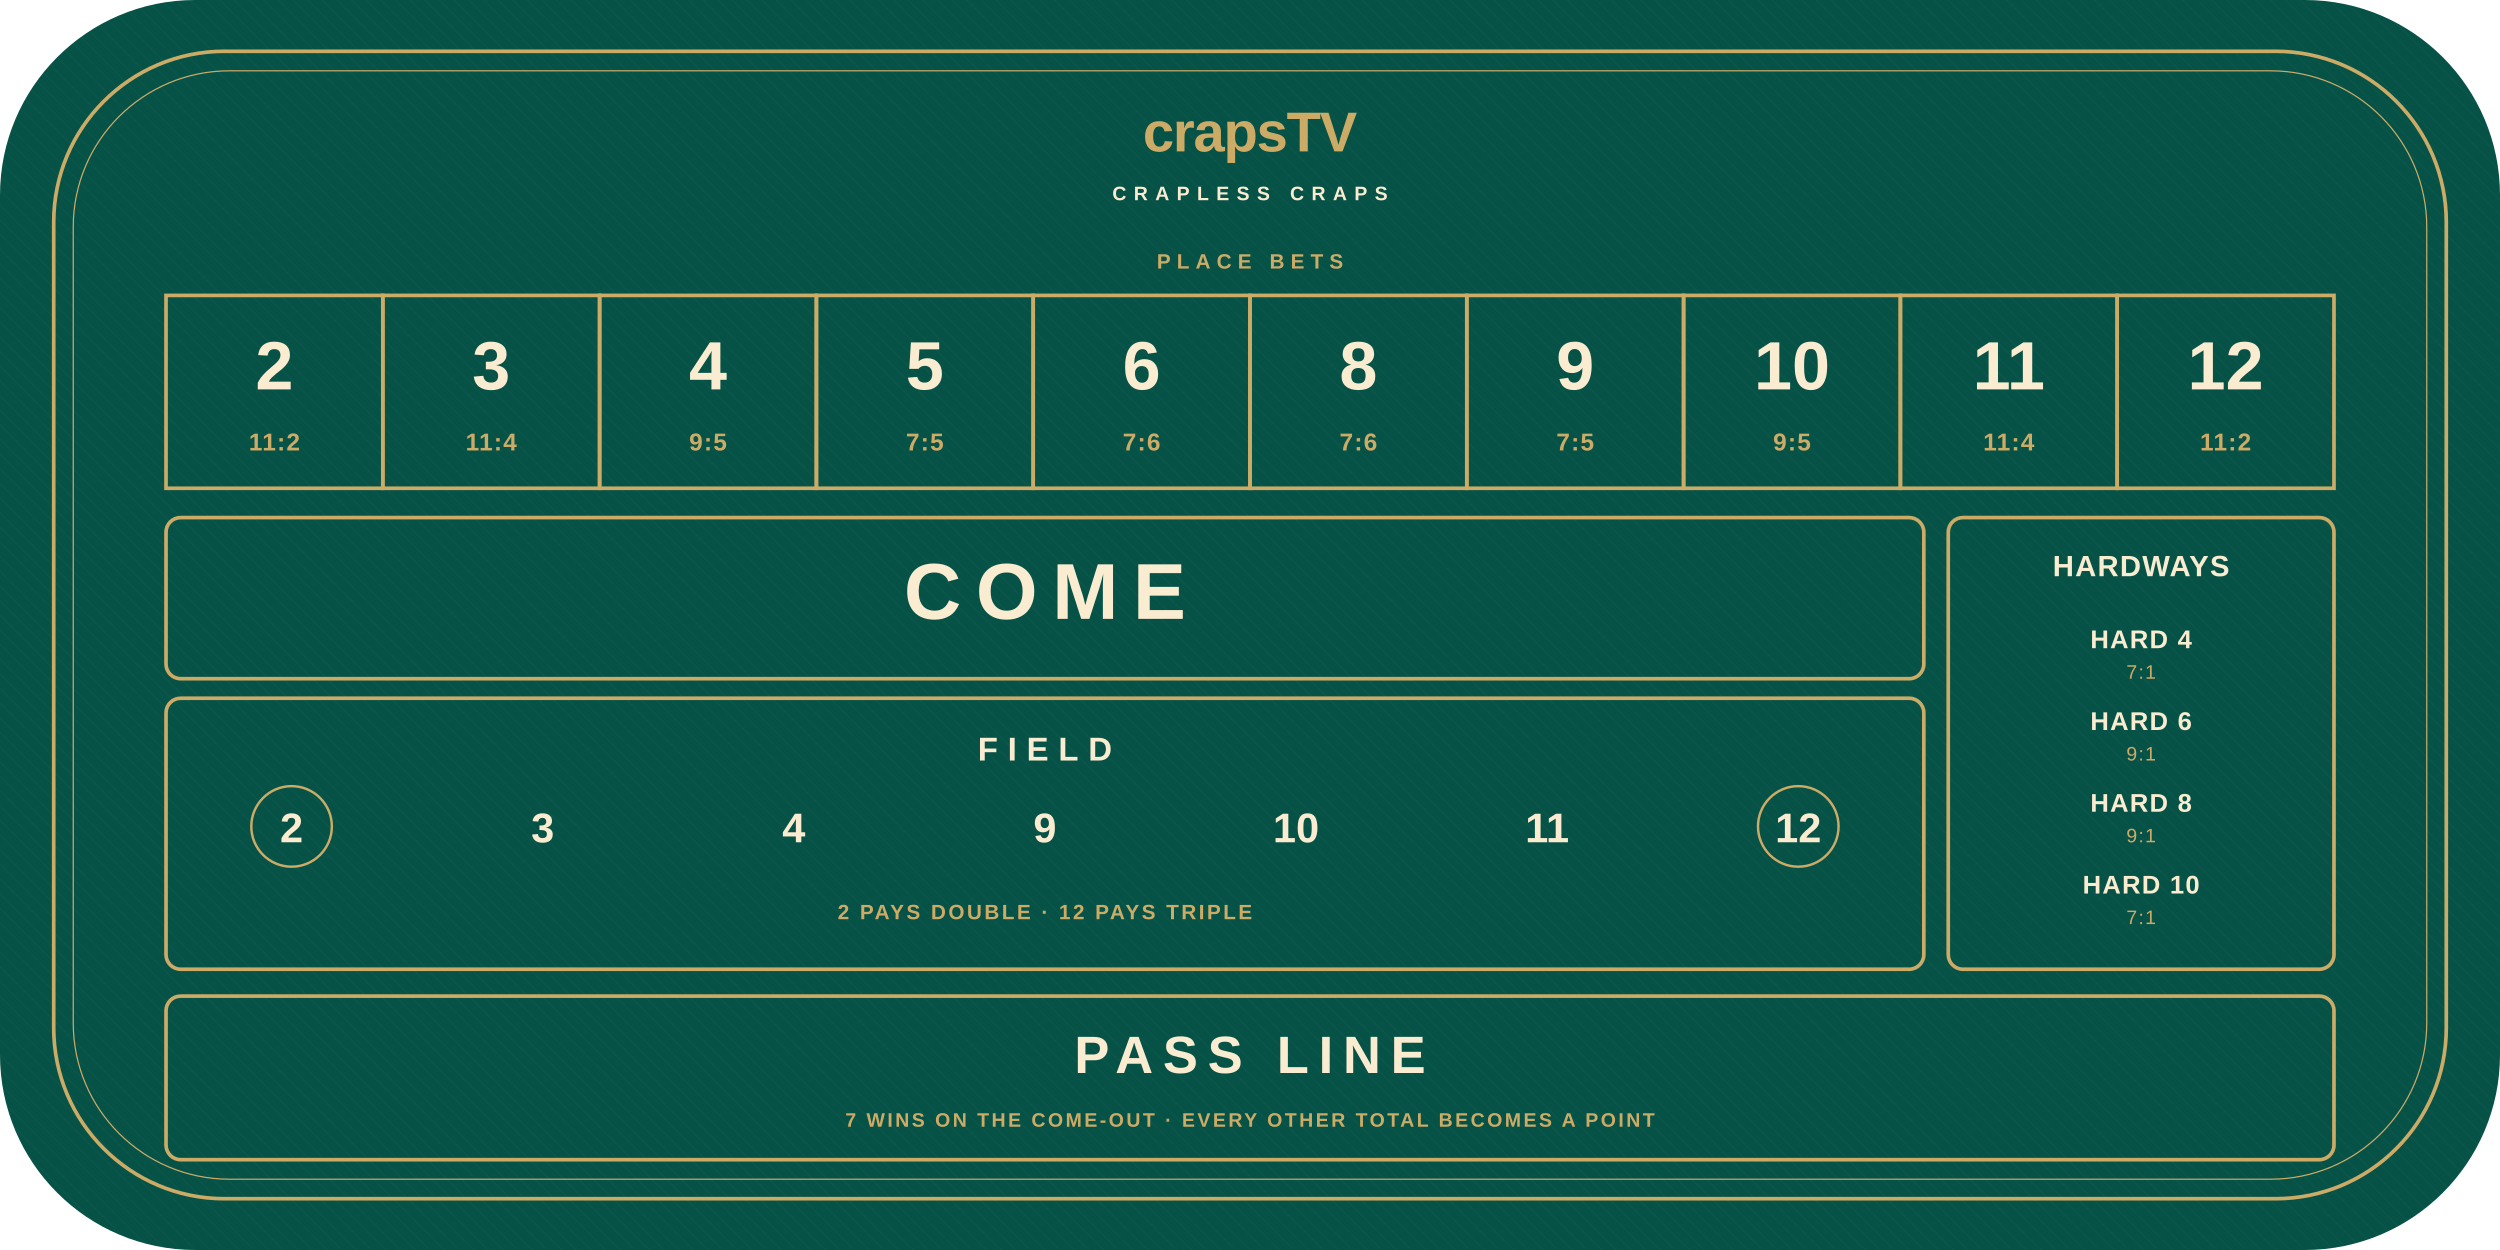
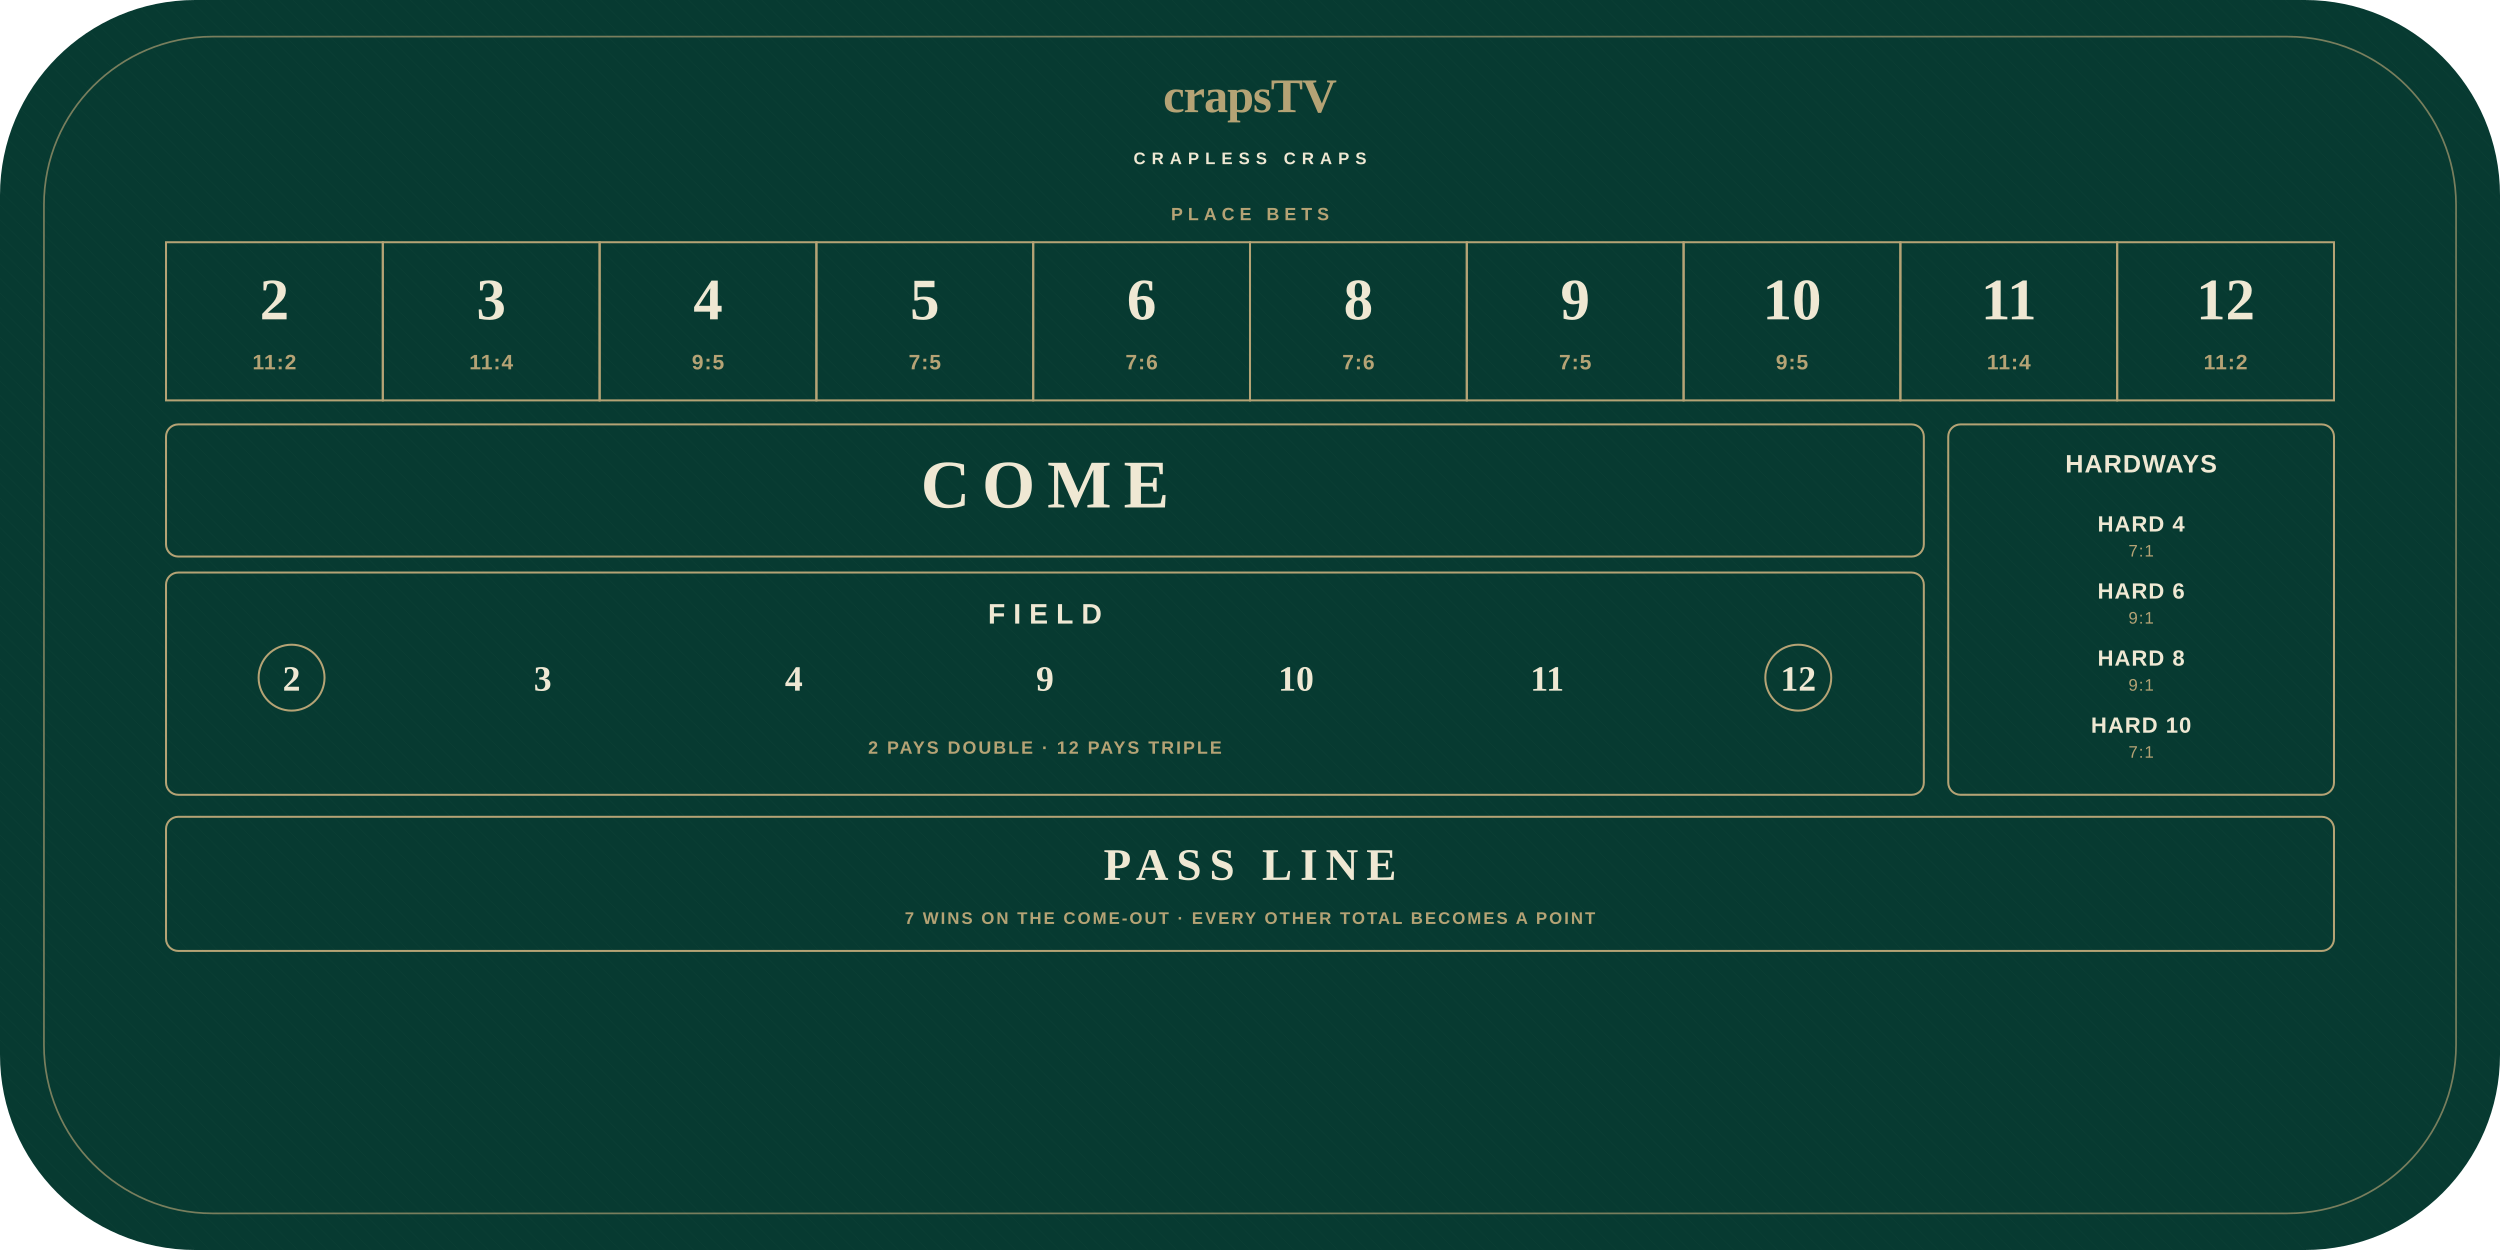
<svg xmlns="http://www.w3.org/2000/svg" baseProfile="full" height="1024px" version="1.1" viewBox="0 0 2048 1024" width="2048px">
  <defs>
    <pattern height="12" id="weave" patternUnits="userSpaceOnUse" width="12" x="0" y="0">
-       <path d="M0,0 L12,12 M-6,6 L6,18 M6,-6 L18,6" opacity="0.055" stroke="#a2d7bd" stroke-width="0.45" />
+       <path d="M0,0 L12,12 M-6,6 L6,18 M6,-6 L18,6" opacity="0.035" stroke="#a2d7bd" stroke-width="0.4" />
    </pattern>
  </defs>
-   <rect fill="#075247" height="1024" rx="160" width="2048" x="0" y="0" />
+   <rect fill="#073a31" height="1024" rx="160" width="2048" x="0" y="0" />
  <rect fill="url(#weave)" height="1024" rx="160" width="2048" x="0" y="0" />
-   <rect fill="none" height="940" rx="140" stroke="#ccab67" stroke-width="3" width="1960" x="44" y="42" />
-   <rect fill="none" height="908" rx="128" stroke="#ccab67" stroke-width="1" width="1928" x="60" y="58" />
-   <text fill="#ccab67" font-family="Arial, Helvetica, sans-serif" font-size="46" font-weight="800" letter-spacing="-1" text-anchor="middle" x="1024" y="124">crapsTV</text>
-   <text fill="#f9ecd0" font-family="Arial, Helvetica, sans-serif" font-size="16" font-weight="600" letter-spacing="6" text-anchor="middle" x="1024" y="164">CRAPLESS CRAPS</text>
-   <text fill="#ccab67" font-family="Arial, Helvetica, sans-serif" font-size="17" font-weight="700" letter-spacing="5" text-anchor="middle" x="1024" y="220">PLACE BETS</text>
-   <rect fill="none" height="158" rx="0" stroke="#ccab67" stroke-width="3" width="177.6" x="136.0" y="242" />
-   <text fill="#f9ecd0" font-family="Arial, Helvetica, sans-serif" font-size="56" font-weight="800" letter-spacing="0" text-anchor="middle" x="224.8" y="319">2</text>
-   <text fill="#ccab67" font-family="Arial, Helvetica, sans-serif" font-size="20" font-weight="600" letter-spacing="1" text-anchor="middle" x="224.8" y="369">11:2</text>
-   <rect fill="none" height="158" rx="0" stroke="#ccab67" stroke-width="3" width="177.6" x="313.6" y="242" />
-   <text fill="#f9ecd0" font-family="Arial, Helvetica, sans-serif" font-size="56" font-weight="800" letter-spacing="0" text-anchor="middle" x="402.4" y="319">3</text>
-   <text fill="#ccab67" font-family="Arial, Helvetica, sans-serif" font-size="20" font-weight="600" letter-spacing="1" text-anchor="middle" x="402.4" y="369">11:4</text>
-   <rect fill="none" height="158" rx="0" stroke="#ccab67" stroke-width="3" width="177.6" x="491.2" y="242" />
-   <text fill="#f9ecd0" font-family="Arial, Helvetica, sans-serif" font-size="56" font-weight="800" letter-spacing="0" text-anchor="middle" x="580.0" y="319">4</text>
-   <text fill="#ccab67" font-family="Arial, Helvetica, sans-serif" font-size="20" font-weight="600" letter-spacing="1" text-anchor="middle" x="580.0" y="369">9:5</text>
-   <rect fill="none" height="158" rx="0" stroke="#ccab67" stroke-width="3" width="177.6" x="668.8" y="242" />
-   <text fill="#f9ecd0" font-family="Arial, Helvetica, sans-serif" font-size="56" font-weight="800" letter-spacing="0" text-anchor="middle" x="757.6" y="319">5</text>
-   <text fill="#ccab67" font-family="Arial, Helvetica, sans-serif" font-size="20" font-weight="600" letter-spacing="1" text-anchor="middle" x="757.6" y="369">7:5</text>
-   <rect fill="none" height="158" rx="0" stroke="#ccab67" stroke-width="3" width="177.6" x="846.4" y="242" />
-   <text fill="#f9ecd0" font-family="Arial, Helvetica, sans-serif" font-size="56" font-weight="800" letter-spacing="0" text-anchor="middle" x="935.2" y="319">6</text>
-   <text fill="#ccab67" font-family="Arial, Helvetica, sans-serif" font-size="20" font-weight="600" letter-spacing="1" text-anchor="middle" x="935.2" y="369">7:6</text>
-   <rect fill="none" height="158" rx="0" stroke="#ccab67" stroke-width="3" width="177.6" x="1024.0" y="242" />
-   <text fill="#f9ecd0" font-family="Arial, Helvetica, sans-serif" font-size="56" font-weight="800" letter-spacing="0" text-anchor="middle" x="1112.8" y="319">8</text>
-   <text fill="#ccab67" font-family="Arial, Helvetica, sans-serif" font-size="20" font-weight="600" letter-spacing="1" text-anchor="middle" x="1112.8" y="369">7:6</text>
-   <rect fill="none" height="158" rx="0" stroke="#ccab67" stroke-width="3" width="177.6" x="1201.6" y="242" />
-   <text fill="#f9ecd0" font-family="Arial, Helvetica, sans-serif" font-size="56" font-weight="800" letter-spacing="0" text-anchor="middle" x="1290.4" y="319">9</text>
-   <text fill="#ccab67" font-family="Arial, Helvetica, sans-serif" font-size="20" font-weight="600" letter-spacing="1" text-anchor="middle" x="1290.4" y="369">7:5</text>
-   <rect fill="none" height="158" rx="0" stroke="#ccab67" stroke-width="3" width="177.6" x="1379.2" y="242" />
-   <text fill="#f9ecd0" font-family="Arial, Helvetica, sans-serif" font-size="56" font-weight="800" letter-spacing="0" text-anchor="middle" x="1468.0" y="319">10</text>
-   <text fill="#ccab67" font-family="Arial, Helvetica, sans-serif" font-size="20" font-weight="600" letter-spacing="1" text-anchor="middle" x="1468.0" y="369">9:5</text>
-   <rect fill="none" height="158" rx="0" stroke="#ccab67" stroke-width="3" width="177.6" x="1556.8" y="242" />
-   <text fill="#f9ecd0" font-family="Arial, Helvetica, sans-serif" font-size="56" font-weight="800" letter-spacing="0" text-anchor="middle" x="1645.6" y="319">11</text>
-   <text fill="#ccab67" font-family="Arial, Helvetica, sans-serif" font-size="20" font-weight="600" letter-spacing="1" text-anchor="middle" x="1645.6" y="369">11:4</text>
-   <rect fill="none" height="158" rx="0" stroke="#ccab67" stroke-width="3" width="177.6" x="1734.4" y="242" />
-   <text fill="#f9ecd0" font-family="Arial, Helvetica, sans-serif" font-size="56" font-weight="800" letter-spacing="0" text-anchor="middle" x="1823.2" y="319">12</text>
-   <text fill="#ccab67" font-family="Arial, Helvetica, sans-serif" font-size="20" font-weight="600" letter-spacing="1" text-anchor="middle" x="1823.2" y="369">11:2</text>
-   <rect fill="none" height="370" rx="12" stroke="#ccab67" stroke-width="3" width="316" x="1596" y="424" />
-   <text fill="#f9ecd0" font-family="Arial, Helvetica, sans-serif" font-size="24" font-weight="700" letter-spacing="1" text-anchor="middle" x="1754" y="472">HARDWAYS</text>
-   <text fill="#f9ecd0" font-family="Arial, Helvetica, sans-serif" font-size="21" font-weight="600" letter-spacing="1" text-anchor="middle" x="1754" y="531">HARD 4</text>
-   <text fill="#ccab67" font-family="Arial, Helvetica, sans-serif" font-size="16" font-weight="500" letter-spacing="1" text-anchor="middle" x="1754" y="556">7:1</text>
-   <text fill="#f9ecd0" font-family="Arial, Helvetica, sans-serif" font-size="21" font-weight="600" letter-spacing="1" text-anchor="middle" x="1754" y="598">HARD 6</text>
-   <text fill="#ccab67" font-family="Arial, Helvetica, sans-serif" font-size="16" font-weight="500" letter-spacing="1" text-anchor="middle" x="1754" y="623">9:1</text>
-   <text fill="#f9ecd0" font-family="Arial, Helvetica, sans-serif" font-size="21" font-weight="600" letter-spacing="1" text-anchor="middle" x="1754" y="665">HARD 8</text>
-   <text fill="#ccab67" font-family="Arial, Helvetica, sans-serif" font-size="16" font-weight="500" letter-spacing="1" text-anchor="middle" x="1754" y="690">9:1</text>
-   <text fill="#f9ecd0" font-family="Arial, Helvetica, sans-serif" font-size="21" font-weight="600" letter-spacing="1" text-anchor="middle" x="1754" y="732">HARD 10</text>
-   <text fill="#ccab67" font-family="Arial, Helvetica, sans-serif" font-size="16" font-weight="500" letter-spacing="1" text-anchor="middle" x="1754" y="757">7:1</text>
-   <rect fill="none" height="132" rx="12" stroke="#ccab67" stroke-width="3" width="1440" x="136" y="424" />
-   <text fill="#f9ecd0" font-family="Arial, Helvetica, sans-serif" font-size="65" font-weight="800" letter-spacing="12" text-anchor="middle" x="856.0" y="507">COME</text>
-   <rect fill="none" height="222" rx="12" stroke="#ccab67" stroke-width="3" width="1440" x="136" y="572" />
-   <text fill="#f9ecd0" font-family="Arial, Helvetica, sans-serif" font-size="27" font-weight="700" letter-spacing="8" text-anchor="middle" x="856.0" y="623">FIELD</text>
-   <circle cx="238.857" cy="677" fill="none" r="33" stroke="#ccab67" stroke-width="2" />
-   <text fill="#f9ecd0" font-family="Arial, Helvetica, sans-serif" font-size="34" font-weight="800" letter-spacing="0" text-anchor="middle" x="238.857" y="690">2</text>
-   <text fill="#f9ecd0" font-family="Arial, Helvetica, sans-serif" font-size="34" font-weight="800" letter-spacing="0" text-anchor="middle" x="444.571" y="690">3</text>
-   <text fill="#f9ecd0" font-family="Arial, Helvetica, sans-serif" font-size="34" font-weight="800" letter-spacing="0" text-anchor="middle" x="650.286" y="690">4</text>
-   <text fill="#f9ecd0" font-family="Arial, Helvetica, sans-serif" font-size="34" font-weight="800" letter-spacing="0" text-anchor="middle" x="856.0" y="690">9</text>
-   <text fill="#f9ecd0" font-family="Arial, Helvetica, sans-serif" font-size="34" font-weight="800" letter-spacing="0" text-anchor="middle" x="1061.714" y="690">10</text>
-   <text fill="#f9ecd0" font-family="Arial, Helvetica, sans-serif" font-size="34" font-weight="800" letter-spacing="0" text-anchor="middle" x="1267.429" y="690">11</text>
-   <circle cx="1473.143" cy="677" fill="none" r="33" stroke="#ccab67" stroke-width="2" />
-   <text fill="#f9ecd0" font-family="Arial, Helvetica, sans-serif" font-size="34" font-weight="800" letter-spacing="0" text-anchor="middle" x="1473.143" y="690">12</text>
-   <text fill="#ccab67" font-family="Arial, Helvetica, sans-serif" font-size="17" font-weight="600" letter-spacing="2" text-anchor="middle" x="856.0" y="753">2 PAYS DOUBLE  ·  12 PAYS TRIPLE</text>
-   <rect fill="none" height="134" rx="12" stroke="#ccab67" stroke-width="3" width="1776" x="136" y="816" />
-   <text fill="#f9ecd0" font-family="Arial, Helvetica, sans-serif" font-size="43" font-weight="800" letter-spacing="8" text-anchor="middle" x="1024" y="879">PASS LINE</text>
-   <text fill="#ccab67" font-family="Arial, Helvetica, sans-serif" font-size="16" font-weight="600" letter-spacing="2" text-anchor="middle" x="1024" y="923">7 WINS ON THE COME-OUT  ·  EVERY OTHER TOTAL BECOMES A POINT</text>
+   <rect fill="none" height="964" opacity="0.65" rx="138" stroke="#b5a375" stroke-width="1.4" width="1976" x="36" y="30" />
+   <text fill="#b5a375" font-family="Georgia, Times New Roman, serif" font-size="39.56" font-weight="600" letter-spacing="-0.82" text-anchor="middle" x="1024" y="91.84">crapsTV</text>
+   <text fill="#efe8d3" font-family="Arial, Helvetica, sans-serif" font-size="13.76" font-weight="600" letter-spacing="4.92" text-anchor="middle" x="1024" y="134.48">CRAPLESS CRAPS</text>
+   <text fill="#b5a375" font-family="Arial, Helvetica, sans-serif" font-size="14.62" font-weight="600" letter-spacing="4.1" text-anchor="middle" x="1024" y="180.4">PLACE BETS</text>
+   <rect fill="none" height="129.56" rx="0" stroke="#b5a375" stroke-width="1.65" width="177.6" x="136.0" y="198.44" />
+   <text fill="#efe8d3" font-family="Georgia, Times New Roman, serif" font-size="48.16" font-weight="600" letter-spacing="0.0" text-anchor="middle" x="224.8" y="261.58">2</text>
+   <text fill="#b5a375" font-family="Arial, Helvetica, sans-serif" font-size="17.2" font-weight="600" letter-spacing="0.82" text-anchor="middle" x="224.8" y="302.58">11:2</text>
+   <rect fill="none" height="129.56" rx="0" stroke="#b5a375" stroke-width="1.65" width="177.6" x="313.6" y="198.44" />
+   <text fill="#efe8d3" font-family="Georgia, Times New Roman, serif" font-size="48.16" font-weight="600" letter-spacing="0.0" text-anchor="middle" x="402.4" y="261.58">3</text>
+   <text fill="#b5a375" font-family="Arial, Helvetica, sans-serif" font-size="17.2" font-weight="600" letter-spacing="0.82" text-anchor="middle" x="402.4" y="302.58">11:4</text>
+   <rect fill="none" height="129.56" rx="0" stroke="#b5a375" stroke-width="1.65" width="177.6" x="491.2" y="198.44" />
+   <text fill="#efe8d3" font-family="Georgia, Times New Roman, serif" font-size="48.16" font-weight="600" letter-spacing="0.0" text-anchor="middle" x="580.0" y="261.58">4</text>
+   <text fill="#b5a375" font-family="Arial, Helvetica, sans-serif" font-size="17.2" font-weight="600" letter-spacing="0.82" text-anchor="middle" x="580.0" y="302.58">9:5</text>
+   <rect fill="none" height="129.56" rx="0" stroke="#b5a375" stroke-width="1.65" width="177.6" x="668.8" y="198.44" />
+   <text fill="#efe8d3" font-family="Georgia, Times New Roman, serif" font-size="48.16" font-weight="600" letter-spacing="0.0" text-anchor="middle" x="757.6" y="261.58">5</text>
+   <text fill="#b5a375" font-family="Arial, Helvetica, sans-serif" font-size="17.2" font-weight="600" letter-spacing="0.82" text-anchor="middle" x="757.6" y="302.58">7:5</text>
+   <rect fill="none" height="129.56" rx="0" stroke="#b5a375" stroke-width="1.65" width="177.6" x="846.4" y="198.44" />
+   <text fill="#efe8d3" font-family="Georgia, Times New Roman, serif" font-size="48.16" font-weight="600" letter-spacing="0.0" text-anchor="middle" x="935.2" y="261.58">6</text>
+   <text fill="#b5a375" font-family="Arial, Helvetica, sans-serif" font-size="17.2" font-weight="600" letter-spacing="0.82" text-anchor="middle" x="935.2" y="302.58">7:6</text>
+   <rect fill="none" height="129.56" rx="0" stroke="#b5a375" stroke-width="1.65" width="177.6" x="1024.0" y="198.44" />
+   <text fill="#efe8d3" font-family="Georgia, Times New Roman, serif" font-size="48.16" font-weight="600" letter-spacing="0.0" text-anchor="middle" x="1112.8" y="261.58">8</text>
+   <text fill="#b5a375" font-family="Arial, Helvetica, sans-serif" font-size="17.2" font-weight="600" letter-spacing="0.82" text-anchor="middle" x="1112.8" y="302.58">7:6</text>
+   <rect fill="none" height="129.56" rx="0" stroke="#b5a375" stroke-width="1.65" width="177.6" x="1201.6" y="198.44" />
+   <text fill="#efe8d3" font-family="Georgia, Times New Roman, serif" font-size="48.16" font-weight="600" letter-spacing="0.0" text-anchor="middle" x="1290.4" y="261.58">9</text>
+   <text fill="#b5a375" font-family="Arial, Helvetica, sans-serif" font-size="17.2" font-weight="600" letter-spacing="0.82" text-anchor="middle" x="1290.4" y="302.58">7:5</text>
+   <rect fill="none" height="129.56" rx="0" stroke="#b5a375" stroke-width="1.65" width="177.6" x="1379.2" y="198.44" />
+   <text fill="#efe8d3" font-family="Georgia, Times New Roman, serif" font-size="48.16" font-weight="600" letter-spacing="0.0" text-anchor="middle" x="1468.0" y="261.58">10</text>
+   <text fill="#b5a375" font-family="Arial, Helvetica, sans-serif" font-size="17.2" font-weight="600" letter-spacing="0.82" text-anchor="middle" x="1468.0" y="302.58">9:5</text>
+   <rect fill="none" height="129.56" rx="0" stroke="#b5a375" stroke-width="1.65" width="177.6" x="1556.8" y="198.44" />
+   <text fill="#efe8d3" font-family="Georgia, Times New Roman, serif" font-size="48.16" font-weight="600" letter-spacing="0.0" text-anchor="middle" x="1645.6" y="261.58">11</text>
+   <text fill="#b5a375" font-family="Arial, Helvetica, sans-serif" font-size="17.2" font-weight="600" letter-spacing="0.82" text-anchor="middle" x="1645.6" y="302.58">11:4</text>
+   <rect fill="none" height="129.56" rx="0" stroke="#b5a375" stroke-width="1.65" width="177.6" x="1734.4" y="198.44" />
+   <text fill="#efe8d3" font-family="Georgia, Times New Roman, serif" font-size="48.16" font-weight="600" letter-spacing="0.0" text-anchor="middle" x="1823.2" y="261.58">12</text>
+   <text fill="#b5a375" font-family="Arial, Helvetica, sans-serif" font-size="17.2" font-weight="600" letter-spacing="0.82" text-anchor="middle" x="1823.2" y="302.58">11:2</text>
+   <rect fill="none" height="303.4" rx="10" stroke="#b5a375" stroke-width="1.65" width="316" x="1596" y="347.68" />
+   <text fill="#efe8d3" font-family="Arial, Helvetica, sans-serif" font-size="20.64" font-weight="600" letter-spacing="0.82" text-anchor="middle" x="1754" y="387.04">HARDWAYS</text>
+   <text fill="#efe8d3" font-family="Arial, Helvetica, sans-serif" font-size="18.06" font-weight="600" letter-spacing="0.82" text-anchor="middle" x="1754" y="435.42">HARD 4</text>
+   <text fill="#b5a375" font-family="Arial, Helvetica, sans-serif" font-size="13.76" font-weight="500" letter-spacing="0.82" text-anchor="middle" x="1754" y="455.92">7:1</text>
+   <text fill="#efe8d3" font-family="Arial, Helvetica, sans-serif" font-size="18.06" font-weight="600" letter-spacing="0.82" text-anchor="middle" x="1754" y="490.36">HARD 6</text>
+   <text fill="#b5a375" font-family="Arial, Helvetica, sans-serif" font-size="13.76" font-weight="500" letter-spacing="0.82" text-anchor="middle" x="1754" y="510.86">9:1</text>
+   <text fill="#efe8d3" font-family="Arial, Helvetica, sans-serif" font-size="18.06" font-weight="600" letter-spacing="0.82" text-anchor="middle" x="1754" y="545.3">HARD 8</text>
+   <text fill="#b5a375" font-family="Arial, Helvetica, sans-serif" font-size="13.76" font-weight="500" letter-spacing="0.82" text-anchor="middle" x="1754" y="565.8">9:1</text>
+   <text fill="#efe8d3" font-family="Arial, Helvetica, sans-serif" font-size="18.06" font-weight="600" letter-spacing="0.82" text-anchor="middle" x="1754" y="600.24">HARD 10</text>
+   <text fill="#b5a375" font-family="Arial, Helvetica, sans-serif" font-size="13.76" font-weight="500" letter-spacing="0.82" text-anchor="middle" x="1754" y="620.74">7:1</text>
+   <rect fill="none" height="108.24" rx="10" stroke="#b5a375" stroke-width="1.65" width="1440" x="136" y="347.68" />
+   <text fill="#efe8d3" font-family="Georgia, Times New Roman, serif" font-size="55.9" font-weight="600" letter-spacing="9.84" text-anchor="middle" x="856.0" y="415.74">COME</text>
+   <rect fill="none" height="182.04" rx="10" stroke="#b5a375" stroke-width="1.65" width="1440" x="136" y="469.04" />
+   <text fill="#efe8d3" font-family="Arial, Helvetica, sans-serif" font-size="23.22" font-weight="600" letter-spacing="6.56" text-anchor="middle" x="856.0" y="510.86">FIELD</text>
+   <circle cx="238.857" cy="555.14" fill="none" r="27" stroke="#b5a375" stroke-width="1.65" />
+   <text fill="#efe8d3" font-family="Georgia, Times New Roman, serif" font-size="29.24" font-weight="600" letter-spacing="0.0" text-anchor="middle" x="238.857" y="565.8">2</text>
+   <text fill="#efe8d3" font-family="Georgia, Times New Roman, serif" font-size="29.24" font-weight="600" letter-spacing="0.0" text-anchor="middle" x="444.571" y="565.8">3</text>
+   <text fill="#efe8d3" font-family="Georgia, Times New Roman, serif" font-size="29.24" font-weight="600" letter-spacing="0.0" text-anchor="middle" x="650.286" y="565.8">4</text>
+   <text fill="#efe8d3" font-family="Georgia, Times New Roman, serif" font-size="29.24" font-weight="600" letter-spacing="0.0" text-anchor="middle" x="856.0" y="565.8">9</text>
+   <text fill="#efe8d3" font-family="Georgia, Times New Roman, serif" font-size="29.24" font-weight="600" letter-spacing="0.0" text-anchor="middle" x="1061.714" y="565.8">10</text>
+   <text fill="#efe8d3" font-family="Georgia, Times New Roman, serif" font-size="29.24" font-weight="600" letter-spacing="0.0" text-anchor="middle" x="1267.429" y="565.8">11</text>
+   <circle cx="1473.143" cy="555.14" fill="none" r="27" stroke="#b5a375" stroke-width="1.65" />
+   <text fill="#efe8d3" font-family="Georgia, Times New Roman, serif" font-size="29.24" font-weight="600" letter-spacing="0.0" text-anchor="middle" x="1473.143" y="565.8">12</text>
+   <text fill="#b5a375" font-family="Arial, Helvetica, sans-serif" font-size="14.62" font-weight="600" letter-spacing="1.64" text-anchor="middle" x="856.0" y="617.46">2 PAYS DOUBLE  ·  12 PAYS TRIPLE</text>
+   <rect fill="none" height="109.88" rx="10" stroke="#b5a375" stroke-width="1.65" width="1776" x="136" y="669.12" />
+   <text fill="#efe8d3" font-family="Georgia, Times New Roman, serif" font-size="36.98" font-weight="600" letter-spacing="6.56" text-anchor="middle" x="1024" y="720.78">PASS LINE</text>
+   <text fill="#b5a375" font-family="Arial, Helvetica, sans-serif" font-size="13.76" font-weight="600" letter-spacing="1.64" text-anchor="middle" x="1024" y="756.86">7 WINS ON THE COME-OUT  ·  EVERY OTHER TOTAL BECOMES A POINT</text>
</svg>
